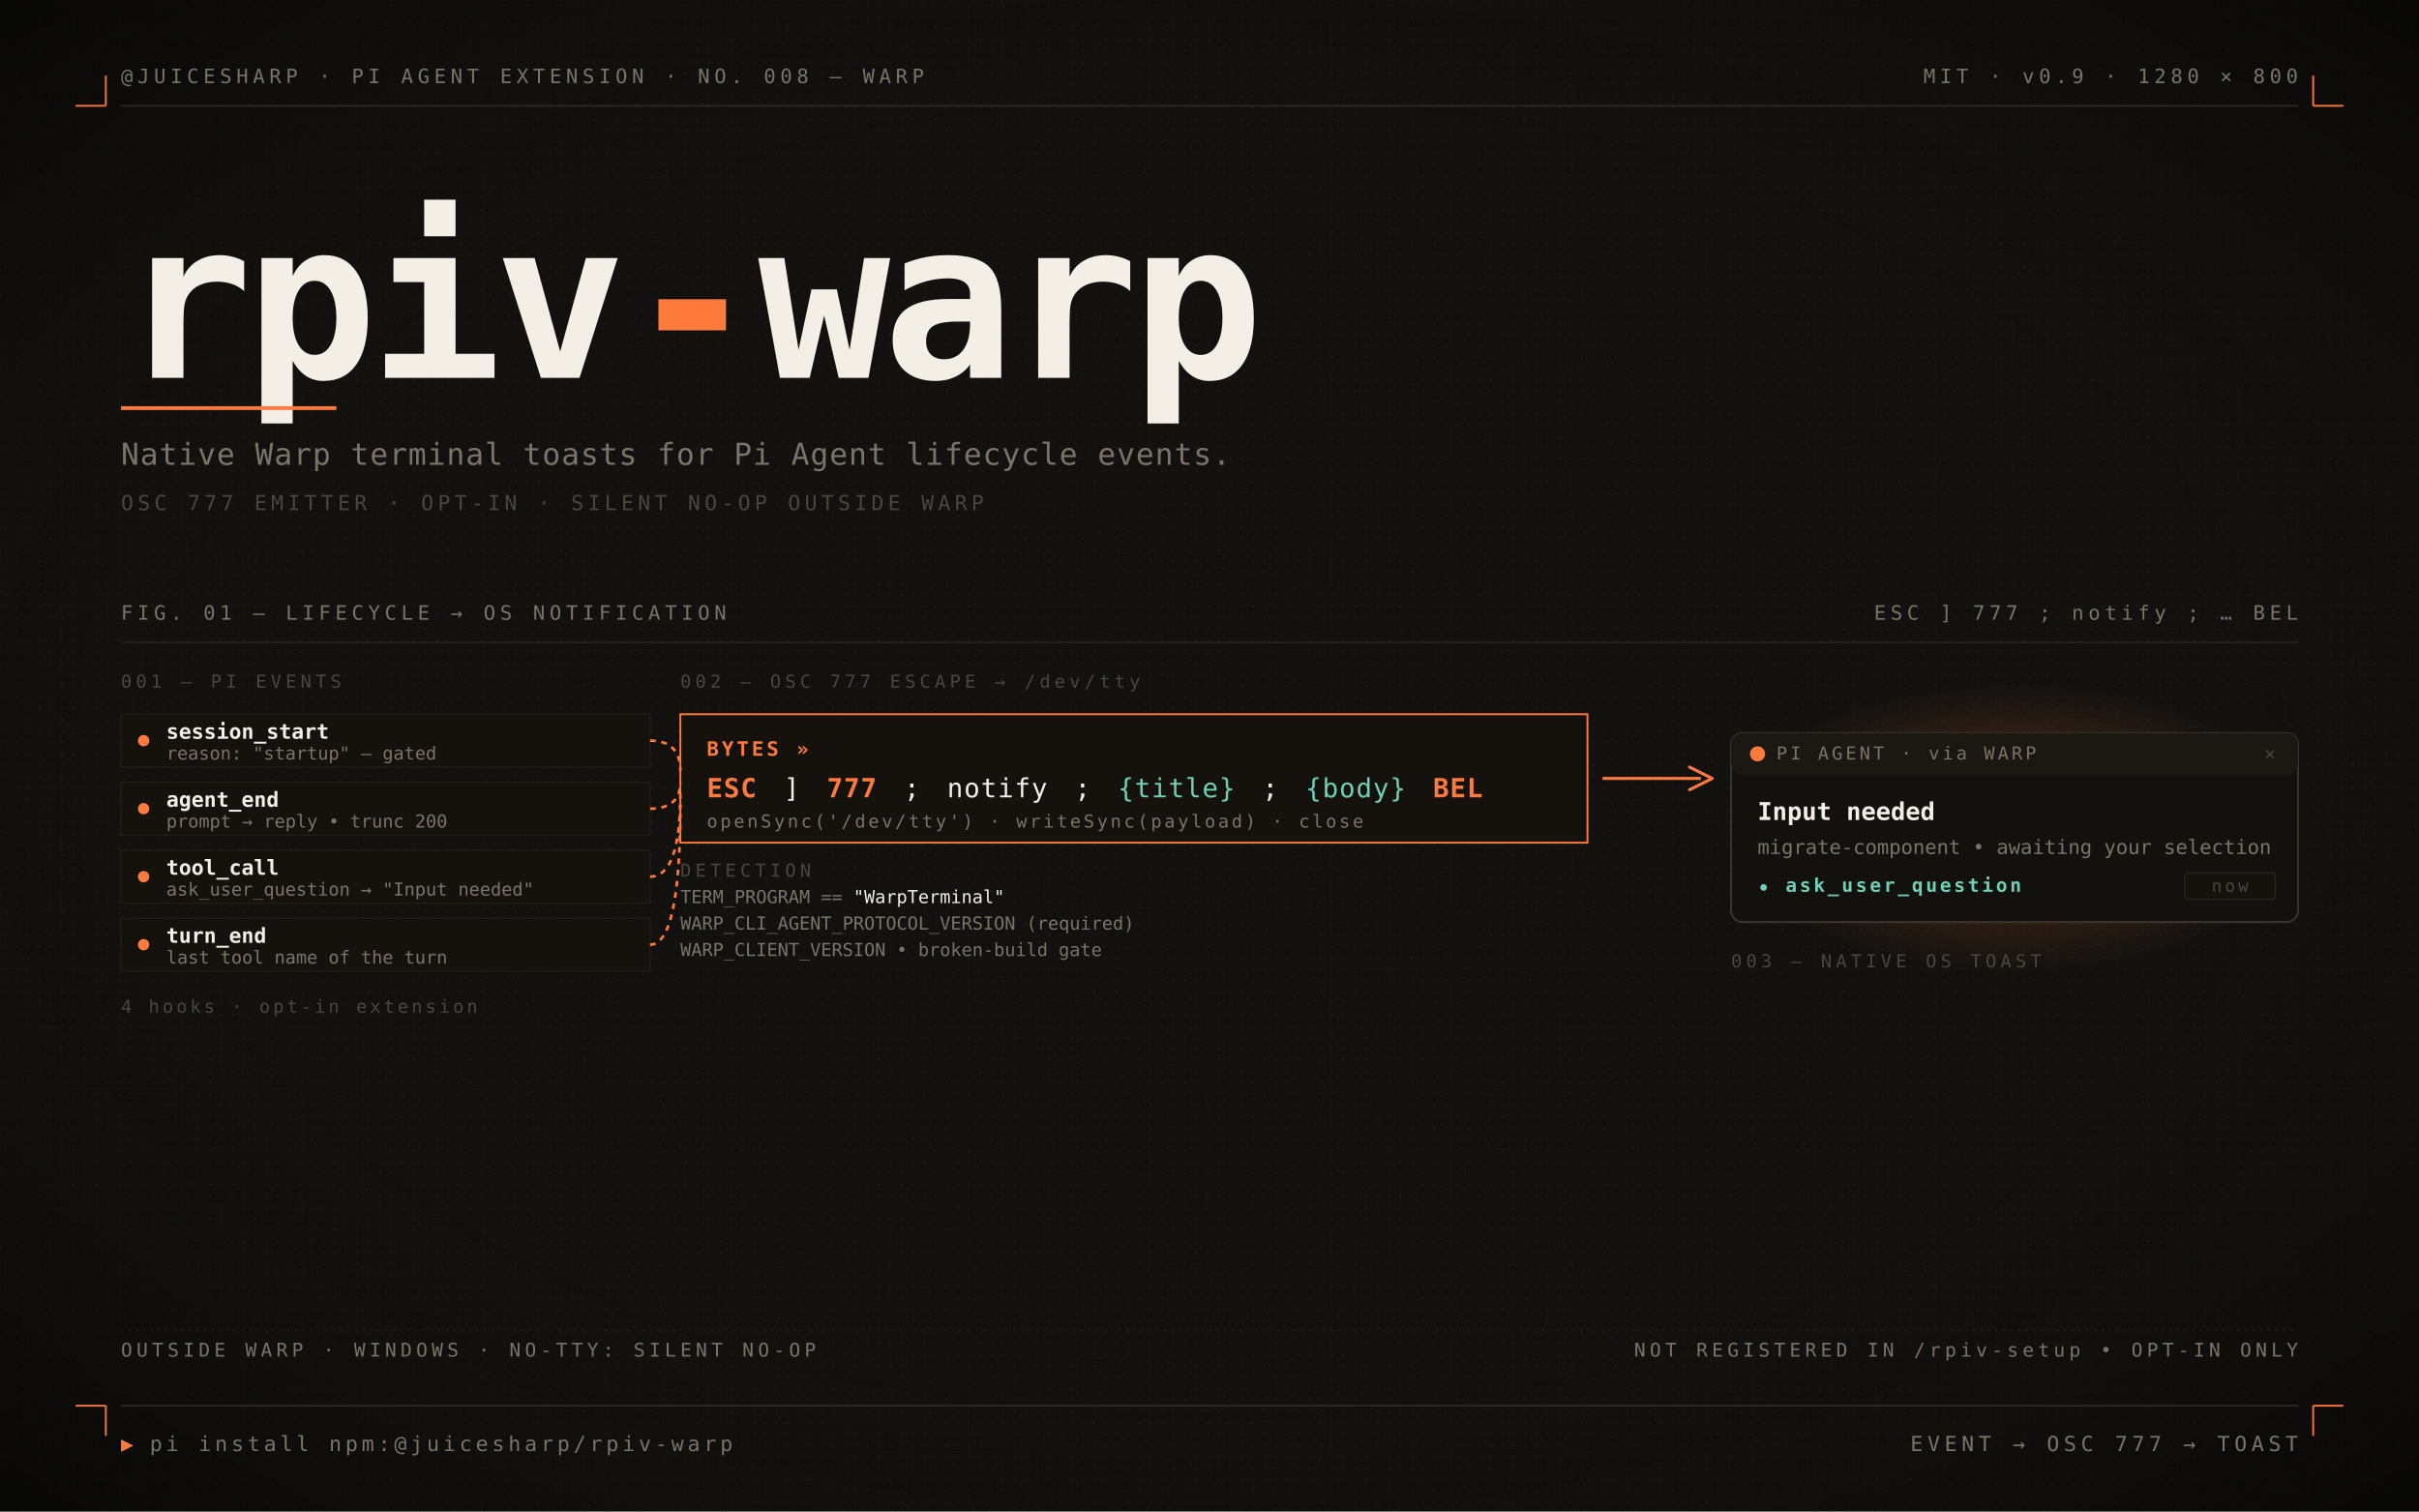
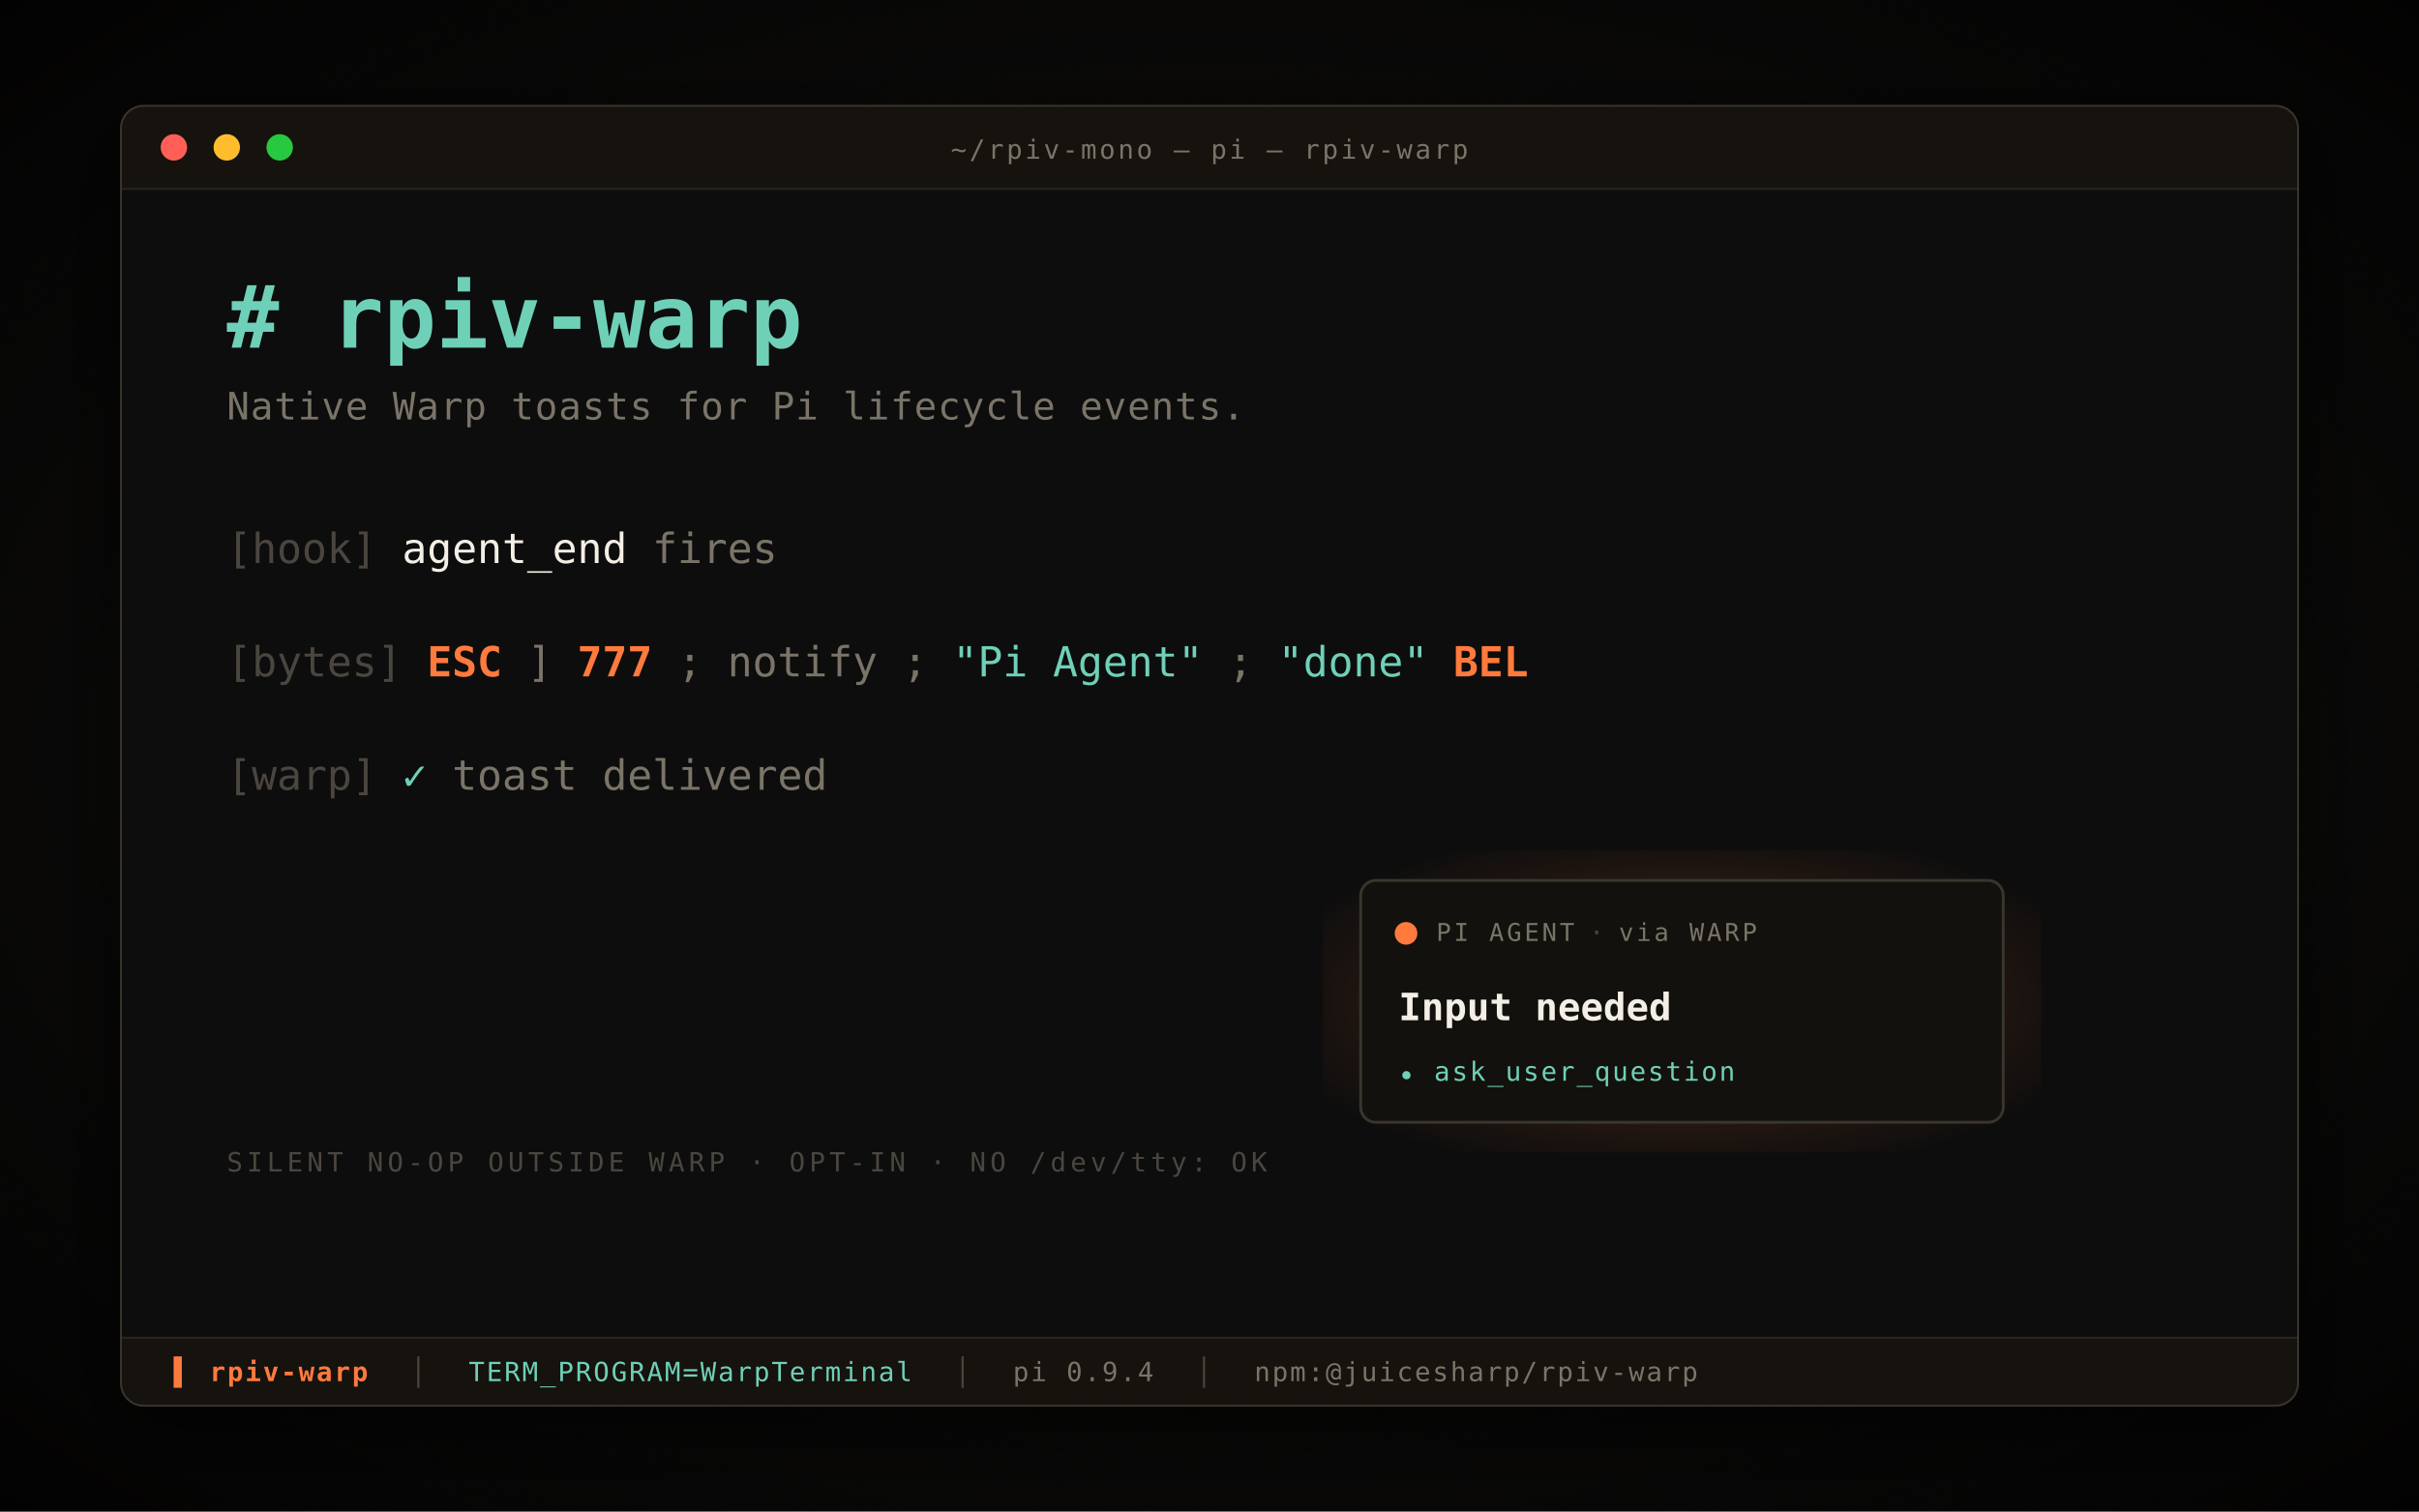
<svg xmlns="http://www.w3.org/2000/svg" viewBox="0 0 1280 800" role="img" aria-label="rpiv-warp — Native Warp terminal toasts for Pi Agent lifecycle events" preserveAspectRatio="xMidYMid meet">
  <defs>
    <style>
-       .mono   { font-family: 'JetBrains Mono', 'Fira Code', 'SFMono-Regular', ui-monospace, Menlo, Consolas, monospace; }
-       .ink    { fill: #F4EFE6; }
-       .paper  { fill: #0E0D0B; }
-       .muted  { fill: #7A7468; }
-       .dim    { fill: #4A463F; }
+       .mono { font-family: 'JetBrains Mono', 'Fira Code', 'SFMono-Regular', ui-monospace, Menlo, Consolas, monospace; }
+       .ink { fill: #F4EFE6; }
+       .muted { fill: #7A7468; }
+       .dim { fill: #4A463F; }
      .accent { fill: #FF7A3D; }
-       .mint   { fill: #6FD0B8; }
-       .rule   { stroke: #2A2620; }
-       .rule-bright { stroke: #FF7A3D; }
+       .mint { fill: #6FD0B8; }
    </style>
    <filter id="grain" x="0" y="0" width="100%" height="100%">
      <feTurbulence type="fractalNoise" baseFrequency="1.4" numOctaves="2" seed="31" />
-       <feColorMatrix values="0 0 0 0 0.96                              0 0 0 0 0.94                              0 0 0 0 0.88                              0 0 0 0.06 0" />
+       <feColorMatrix values="0 0 0 0 0.96  0 0 0 0 0.94  0 0 0 0 0.88  0 0 0 0.04 0" />
    </filter>
-     <pattern id="grid" width="32" height="32" patternUnits="userSpaceOnUse">
-       <path d="M32 0 H0 V32" fill="none" stroke="#161411" stroke-width="0.5" />
-     </pattern>
-     <pattern id="dots" width="6" height="6" patternUnits="userSpaceOnUse">
-       <circle cx="3" cy="3" r="0.6" fill="#231F1A" />
-     </pattern>
    <radialGradient id="vignette" cx="50%" cy="50%" r="70%">
-       <stop offset="60%" stop-color="#0E0D0B" stop-opacity="0" />
-       <stop offset="100%" stop-color="#000" stop-opacity="0.55" />
+       <stop offset="55%" stop-color="#070605" stop-opacity="0" />
+       <stop offset="100%" stop-color="#000" stop-opacity="0.7" />
    </radialGradient>
+     <filter id="winShadow" x="-10%" y="-10%" width="120%" height="130%">
+       <feDropShadow dx="0" dy="14" stdDeviation="22" flood-color="#000" flood-opacity="0.6" />
+     </filter>
    <radialGradient id="toastGlow" cx="50%" cy="50%" r="60%">
-       <stop offset="0%" stop-color="#FF7A3D" stop-opacity="0.32" />
-       <stop offset="80%" stop-color="#FF7A3D" stop-opacity="0" />
+       <stop offset="0%" stop-color="#FF7A3D" stop-opacity="0.28" />
+       <stop offset="100%" stop-color="#FF7A3D" stop-opacity="0" />
    </radialGradient>
+     <clipPath id="wclip">
+       <rect x="64" y="56" width="1152" height="688" rx="12" />
+     </clipPath>
  </defs>
-   <rect width="1280" height="800" class="paper" />
-   <rect width="1280" height="800" fill="url(#grid)" opacity="0.55" />
-   <rect width="1280" height="800" fill="url(#dots)" opacity="0.4" />
-   <rect width="1280" height="800" filter="url(#grain)" opacity="0.5" />
+   <rect width="1280" height="800" fill="#070605" />
+   <rect width="1280" height="800" filter="url(#grain)" opacity="0.45" />
  <rect width="1280" height="800" fill="url(#vignette)" />
-   <g class="rule-bright" stroke-width="1" fill="none" opacity="0.95">
-     <path d="M40 56 L56 56 M56 40 L56 56" />
-     <path d="M1240 56 L1224 56 M1224 40 L1224 56" />
-     <path d="M40 744 L56 744 M56 760 L56 744" />
-     <path d="M1240 744 L1224 744 M1224 760 L1224 744" />
+   <rect x="64" y="56" width="1152" height="688" rx="12" fill="#0E0D0B" filter="url(#winShadow)" />
+   <g clip-path="url(#wclip)">
+     <rect x="64" y="56" width="1152" height="44" fill="#16120E" />
+     <line x1="64" y1="100" x2="1216" y2="100" stroke="#2A2620" />
+     <circle cx="92" cy="78" r="7" fill="#FF5F57" />
+     <circle cx="120" cy="78" r="7" fill="#FFBD2E" />
+     <circle cx="148" cy="78" r="7" fill="#28C840" />
+     <text class="mono muted" x="640" y="84" font-size="14" letter-spacing="1.4" text-anchor="middle">~/rpiv-mono — pi — rpiv-warp</text>
+     <text class="mono mint" x="120" y="184" font-size="46" font-weight="700"># rpiv-warp</text>
+     <text class="mono muted" x="120" y="222" font-size="20" letter-spacing="0.5">Native Warp toasts for Pi lifecycle events.</text>
+     <text class="mono" x="120" y="298" font-size="22">
+       <tspan class="dim">[hook]</tspan>
+       <tspan class="ink">agent_end</tspan>
+       <tspan class="muted">fires</tspan>
+     </text>
+     <text class="mono" x="120" y="358" font-size="22">
+       <tspan class="dim">[bytes]</tspan>
+       <tspan class="accent" font-weight="700">ESC</tspan>
+       <tspan class="muted">]</tspan>
+       <tspan class="accent" font-weight="700">777</tspan>
+       <tspan class="muted">; notify ;</tspan>
+       <tspan class="mint">"Pi Agent"</tspan>
+       <tspan class="muted">;</tspan>
+       <tspan class="mint">"done"</tspan>
+       <tspan class="accent" font-weight="700">BEL</tspan>
+     </text>
+     <text class="mono" x="120" y="418" font-size="22">
+       <tspan class="dim">[warp]</tspan>
+       <tspan class="mint">✓</tspan>
+       <tspan class="muted">toast delivered</tspan>
+     </text>
+     <rect x="700" y="450" width="380" height="160" fill="url(#toastGlow)" rx="10" />
+     <rect x="720" y="466" width="340" height="128" fill="#13110D" stroke="#3A352D" stroke-width="1.5" rx="8" />
+     <circle cx="744" cy="494" r="6" fill="#FF7A3D" />
+     <text class="mono" x="760" y="498" font-size="13" letter-spacing="1.5">
+       <tspan class="muted">PI AGENT</tspan>
+       <tspan class="dim">·</tspan>
+       <tspan class="muted">via WARP</tspan>
+     </text>
+     <text class="mono ink" x="740" y="540" font-size="20" font-weight="700">Input needed</text>
+     <text class="mono mint" x="740" y="572" font-size="14" letter-spacing="1">⏺ ask_user_question</text>
+     <text class="mono dim" x="120" y="620" font-size="14" letter-spacing="2.2">SILENT NO-OP OUTSIDE WARP · OPT-IN · NO /dev/tty: OK</text>
+     <rect x="64" y="708" width="1152" height="36" fill="#16120E" />
+     <line x1="64" y1="708" x2="1216" y2="708" stroke="#2A2620" />
+     <text class="mono" font-size="14" y="731" letter-spacing="1">
+       <tspan x="92" class="accent" font-weight="700">▌ rpiv-warp</tspan>
+       <tspan dx="14" class="dim">│</tspan>
+       <tspan dx="14" class="mint">TERM_PROGRAM=WarpTerminal</tspan>
+       <tspan dx="14" class="dim">│</tspan>
+       <tspan dx="14" class="muted">pi 0.9.4</tspan>
+       <tspan dx="14" class="dim">│</tspan>
+       <tspan dx="14" class="muted">npm:@juicesharp/rpiv-warp</tspan>
+     </text>
  </g>
-   <line x1="64" y1="56" x2="1216" y2="56" class="rule" stroke-width="1" />
-   <text class="mono muted" x="64" y="44" font-size="10.5" letter-spacing="2.4">@JUICESHARP · PI AGENT EXTENSION · NO. 008 – WARP</text>
-   <text class="mono muted" x="1216" y="44" font-size="10.5" letter-spacing="2.4" text-anchor="end">MIT · v0.9 · 1280 × 800</text>
-   <text class="mono ink" x="64" y="200" font-size="116" font-weight="700" letter-spacing="-4">rpiv<tspan class="accent">-</tspan>warp</text>
-   <line x1="64" y1="216" x2="178" y2="216" class="rule-bright" stroke-width="2" />
-   <text class="mono muted" x="64" y="246" font-size="16" letter-spacing="0.5">Native Warp terminal toasts for Pi Agent lifecycle events.</text>
-   <text class="mono dim" x="64" y="270" font-size="11" letter-spacing="2.2">OSC 777 EMITTER · OPT-IN · SILENT NO-OP OUTSIDE WARP</text>
-   <text class="mono muted" x="64" y="328" font-size="10.5" letter-spacing="2.4">FIG. 01 — LIFECYCLE → OS NOTIFICATION</text>
-   <text class="mono muted" x="1216" y="328" font-size="10.5" letter-spacing="2.4" text-anchor="end">ESC ] 777 ; notify ; … BEL</text>
-   <line x1="64" y1="340" x2="1216" y2="340" class="rule" stroke-width="0.75" />
-   <g transform="translate(64 364)">
-     <text class="mono dim" x="0" y="0" font-size="9.5" letter-spacing="2.2">001 — PI EVENTS</text>
-     <g transform="translate(0 14)">
-       <rect x="0" y="0" width="280" height="28" fill="#15120E" stroke="#221E18" stroke-width="0.6" />
-       <circle cx="12" cy="14" r="3" fill="#FF7A3D" />
-       <text class="mono ink" x="24" y="13" font-size="11" font-weight="700">session_start</text>
-       <text class="mono muted" x="24" y="24" font-size="9.5">reason: "startup" — gated</text>
-     </g>
-     <g transform="translate(0 50)">
-       <rect x="0" y="0" width="280" height="28" fill="#15120E" stroke="#221E18" stroke-width="0.6" />
-       <circle cx="12" cy="14" r="3" fill="#FF7A3D" />
-       <text class="mono ink" x="24" y="13" font-size="11" font-weight="700">agent_end</text>
-       <text class="mono muted" x="24" y="24" font-size="9.5">prompt → reply • trunc 200</text>
-     </g>
-     <g transform="translate(0 86)">
-       <rect x="0" y="0" width="280" height="28" fill="#15120E" stroke="#221E18" stroke-width="0.6" />
-       <circle cx="12" cy="14" r="3" fill="#FF7A3D" />
-       <text class="mono ink" x="24" y="13" font-size="11" font-weight="700">tool_call</text>
-       <text class="mono muted" x="24" y="24" font-size="9.5">ask_user_question → "Input needed"</text>
-     </g>
-     <g transform="translate(0 122)">
-       <rect x="0" y="0" width="280" height="28" fill="#15120E" stroke="#221E18" stroke-width="0.6" />
-       <circle cx="12" cy="14" r="3" fill="#FF7A3D" />
-       <text class="mono ink" x="24" y="13" font-size="11" font-weight="700">turn_end</text>
-       <text class="mono muted" x="24" y="24" font-size="9.5">last tool name of the turn</text>
-     </g>
-     <text class="mono dim" x="0" y="172" font-size="9.5" letter-spacing="1.6">4 hooks · opt-in extension</text>
-   </g>
-   <g transform="translate(360 364)">
-     <text class="mono dim" x="0" y="0" font-size="9.5" letter-spacing="2.2">002 — OSC 777 ESCAPE → /dev/tty</text>
-     <g transform="translate(0 14)">
-       <rect x="0" y="0" width="480" height="68" fill="#15120E" stroke="#FF7A3D" stroke-width="1" />
-       <text class="mono accent" x="14" y="22" font-size="10.5" letter-spacing="1.6" font-weight="700">BYTES »</text>
-       <text class="mono ink" x="14" y="44" font-size="14" letter-spacing="0.5">
-         <tspan class="accent" font-weight="700">ESC</tspan>
-         <tspan dx="6">]</tspan>
-         <tspan dx="6" class="accent" font-weight="700">777</tspan>
-         <tspan dx="6">;</tspan>
-         <tspan dx="6">notify</tspan>
-         <tspan dx="6">;</tspan>
-         <tspan dx="6" class="mint">{title}</tspan>
-         <tspan dx="6">;</tspan>
-         <tspan dx="6" class="mint">{body}</tspan>
-         <tspan dx="6" class="accent" font-weight="700">BEL</tspan>
-       </text>
-       <text class="mono muted" x="14" y="60" font-size="9.5" letter-spacing="1.4">
-         openSync('/dev/tty') · writeSync(payload) · close
-       </text>
-     </g>
-     <g transform="translate(0 100)">
-       <text class="mono dim" x="0" y="0" font-size="9.5" letter-spacing="2.2">DETECTION</text>
-       <text class="mono muted" x="0" y="14" font-size="9.5">TERM_PROGRAM == <tspan class="ink">"WarpTerminal"</tspan>
-       </text>
-       <text class="mono muted" x="0" y="28" font-size="9.5">WARP_CLI_AGENT_PROTOCOL_VERSION (required)</text>
-       <text class="mono muted" x="0" y="42" font-size="9.5">WARP_CLIENT_VERSION • broken-build gate</text>
-     </g>
-     <line x1="488" y1="48" x2="540" y2="48" class="rule-bright" stroke-width="1.6" />
-     <path d="M534 42 L546 48 L534 54" fill="none" stroke="#FF7A3D" stroke-width="1.6" stroke-linejoin="round" stroke-linecap="round" />
-   </g>
-   <path d="M344 392 Q360 392 360 408" fill="none" stroke="#FF7A3D" stroke-width="1.4" stroke-dasharray="3 3" />
-   <path d="M344 428 Q360 428 360 414" fill="none" stroke="#FF7A3D" stroke-width="1.4" stroke-dasharray="3 3" />
-   <path d="M344 464 Q360 464 360 420" fill="none" stroke="#FF7A3D" stroke-width="1.4" stroke-dasharray="3 3" />
-   <path d="M344 500 Q360 500 360 426" fill="none" stroke="#FF7A3D" stroke-width="1.4" stroke-dasharray="3 3" />
-   <g transform="translate(916 388)">
-     <rect x="-12" y="-30" width="324" height="160" fill="url(#toastGlow)" />
-     <rect x="0" y="0" width="300" height="100" fill="#13110D" stroke="#3A352D" stroke-width="1" rx="6" />
-     <rect x="0" y="0" width="300" height="22" fill="#1B1813" rx="6" />
-     <circle cx="14" cy="11" r="4" fill="#FF7A3D" />
-     <text class="mono muted" x="24" y="14" font-size="9.5" letter-spacing="1.6">PI AGENT · via WARP</text>
-     <text class="mono dim" x="288" y="14" font-size="9.5" letter-spacing="1.4" text-anchor="end">✕</text>
-     <text class="mono ink" x="14" y="46" font-size="13" font-weight="700">Input needed</text>
-     <text class="mono muted" x="14" y="64" font-size="10.5">migrate-component • awaiting your selection</text>
-     <text class="mono mint" x="14" y="84" font-size="10" letter-spacing="1.4" font-weight="700">⏺ ask_user_question</text>
-     <rect x="240" y="74" width="48" height="14" fill="#15120E" stroke="#2A2620" stroke-width="0.6" rx="2" />
-     <text class="mono dim" x="264" y="84" font-size="9" letter-spacing="1.6" text-anchor="middle">now</text>
-     <text class="mono dim" x="0" y="124" font-size="9.5" letter-spacing="2.2">003 — NATIVE OS TOAST</text>
-   </g>
-   <line x1="64" y1="704" x2="1216" y2="704" class="rule" stroke-width="0.5" stroke-dasharray="1 3" />
-   <text class="mono muted" x="64" y="718" font-size="10" letter-spacing="2.2">OUTSIDE WARP · WINDOWS · NO-TTY: SILENT NO-OP</text>
-   <text class="mono muted" x="1216" y="718" font-size="10" letter-spacing="2.2" text-anchor="end">NOT REGISTERED IN /rpiv-setup • OPT-IN ONLY</text>
-   <line x1="64" y1="744" x2="1216" y2="744" class="rule" stroke-width="1" />
-   <text class="mono muted" x="64" y="768" font-size="11" letter-spacing="2">
-     <tspan class="accent">▶</tspan>  pi install npm:@juicesharp/rpiv-warp
-   </text>
-   <text class="mono muted" x="1216" y="768" font-size="11" letter-spacing="2.4" text-anchor="end">
-     EVENT → OSC 777 → TOAST
-   </text>
+   <rect x="64" y="56" width="1152" height="688" rx="12" fill="none" stroke="#3A352D" stroke-width="1" />
</svg>
